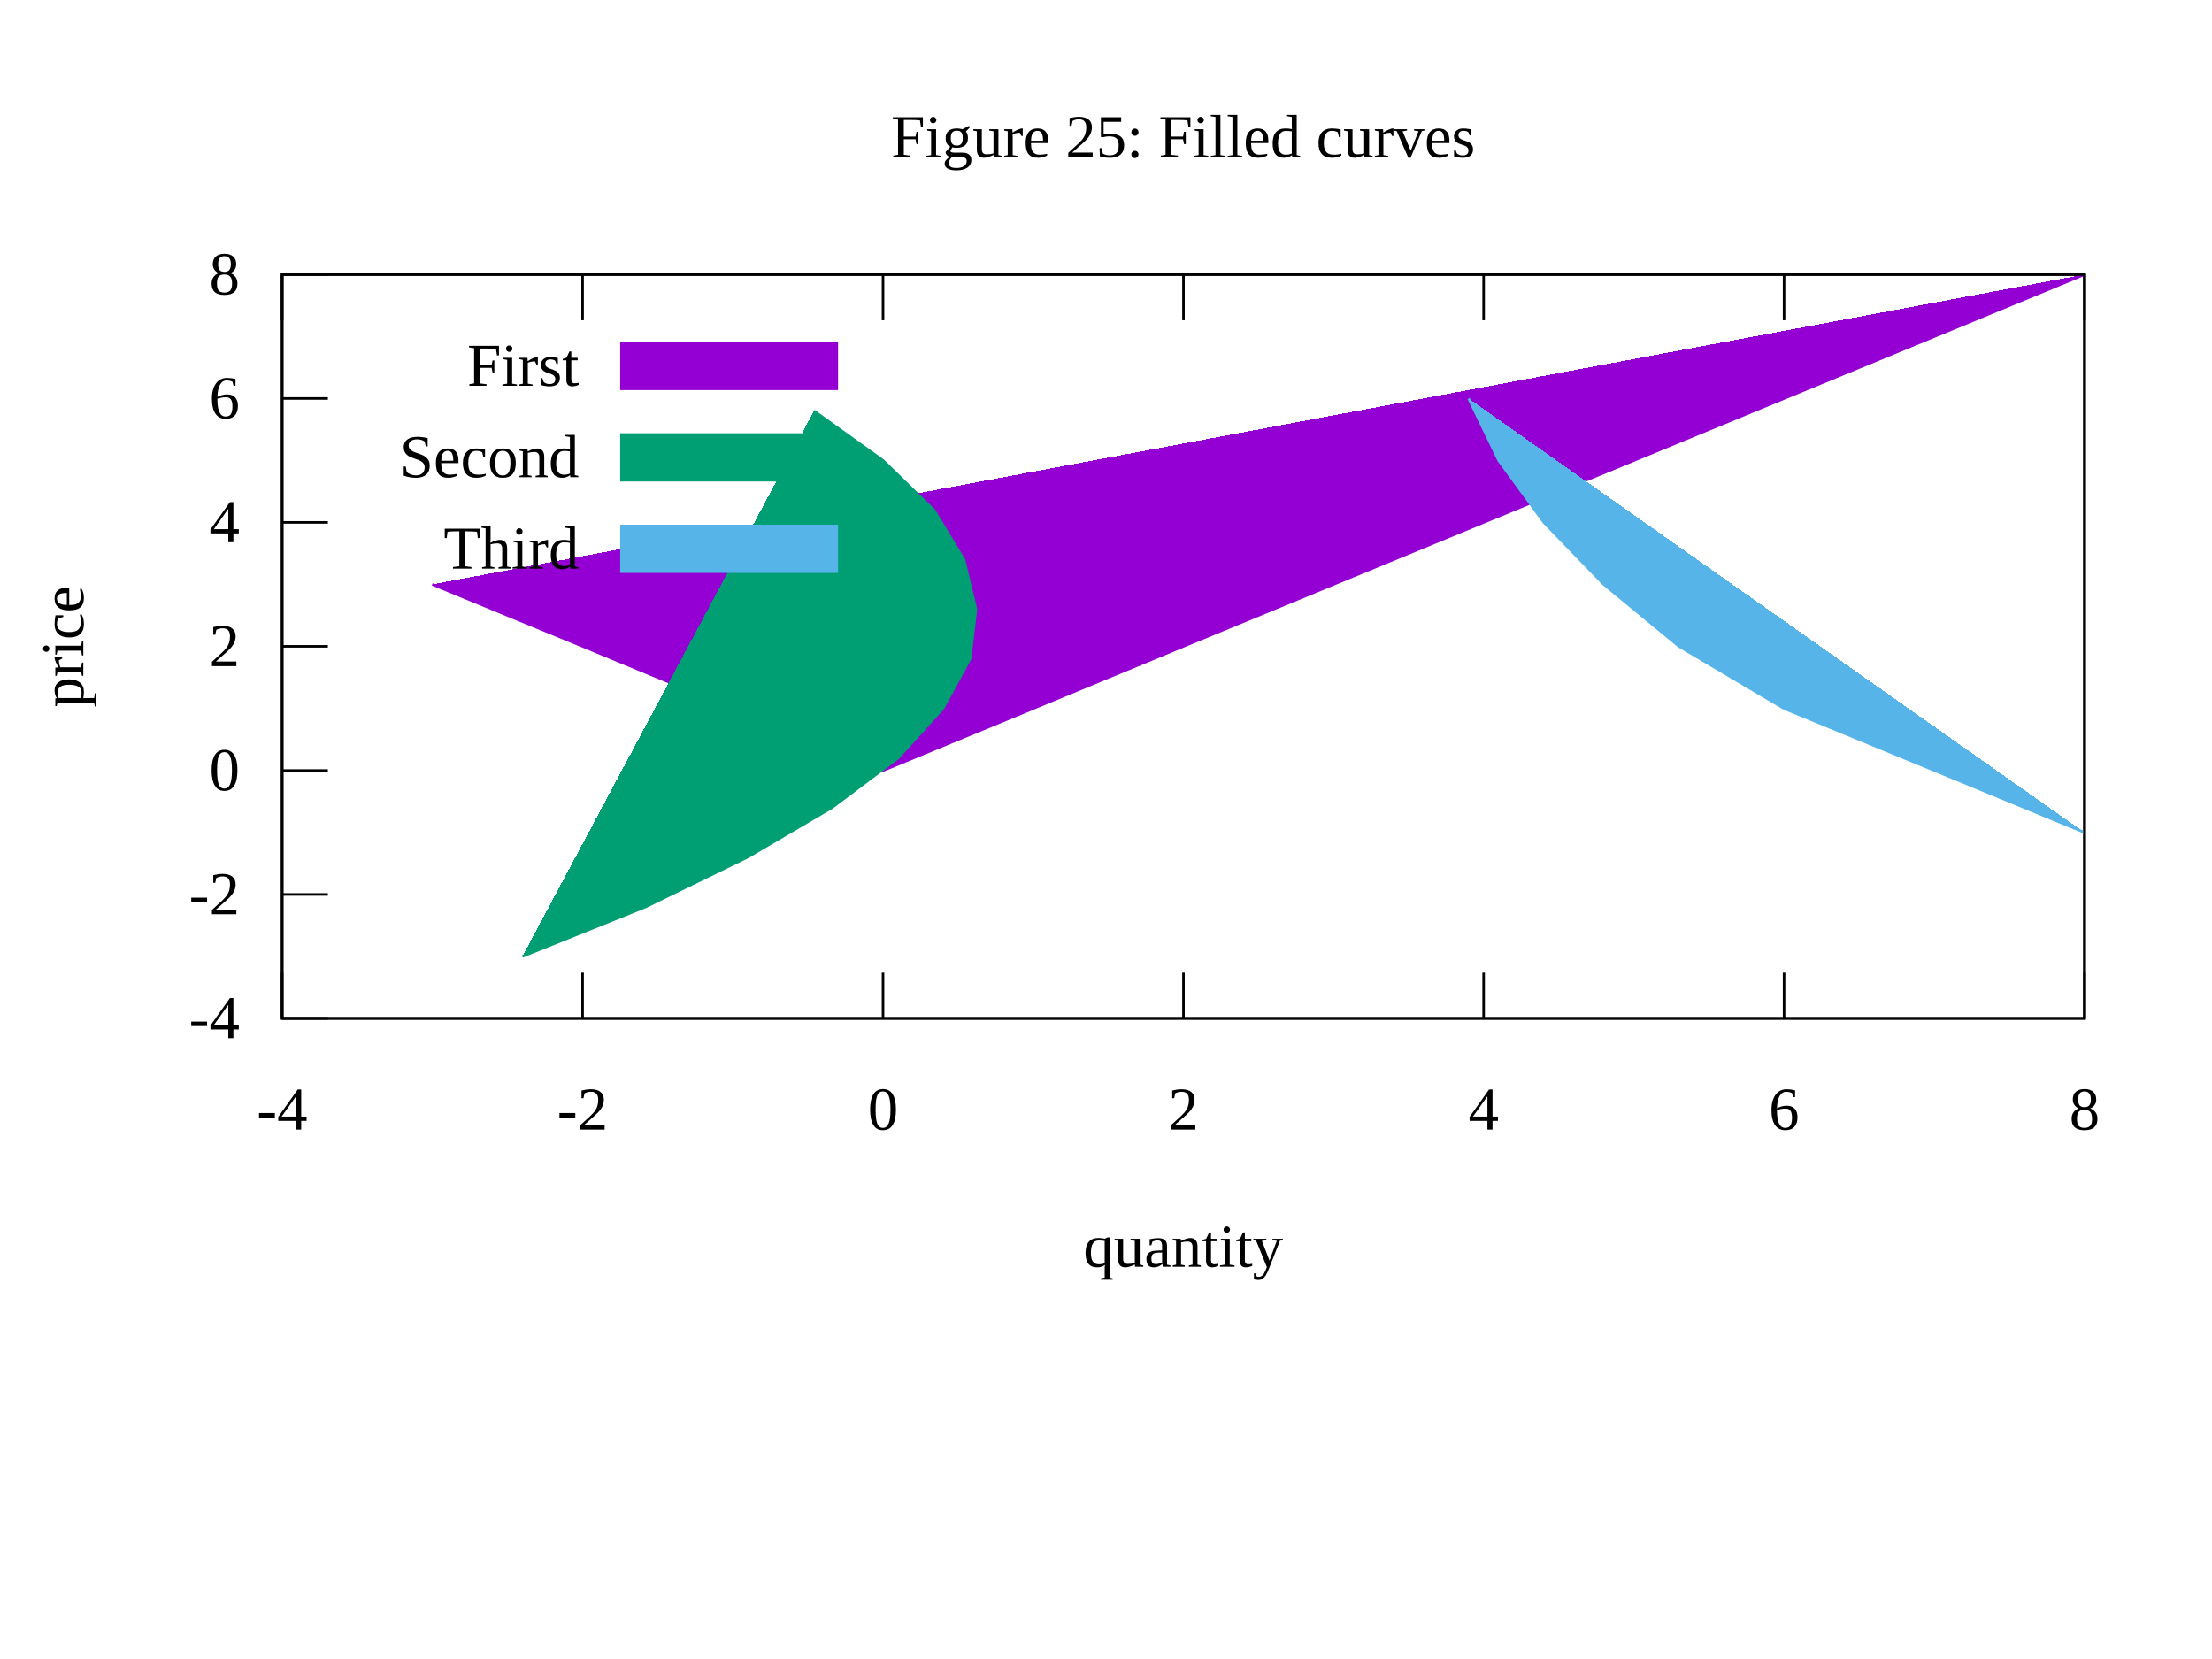
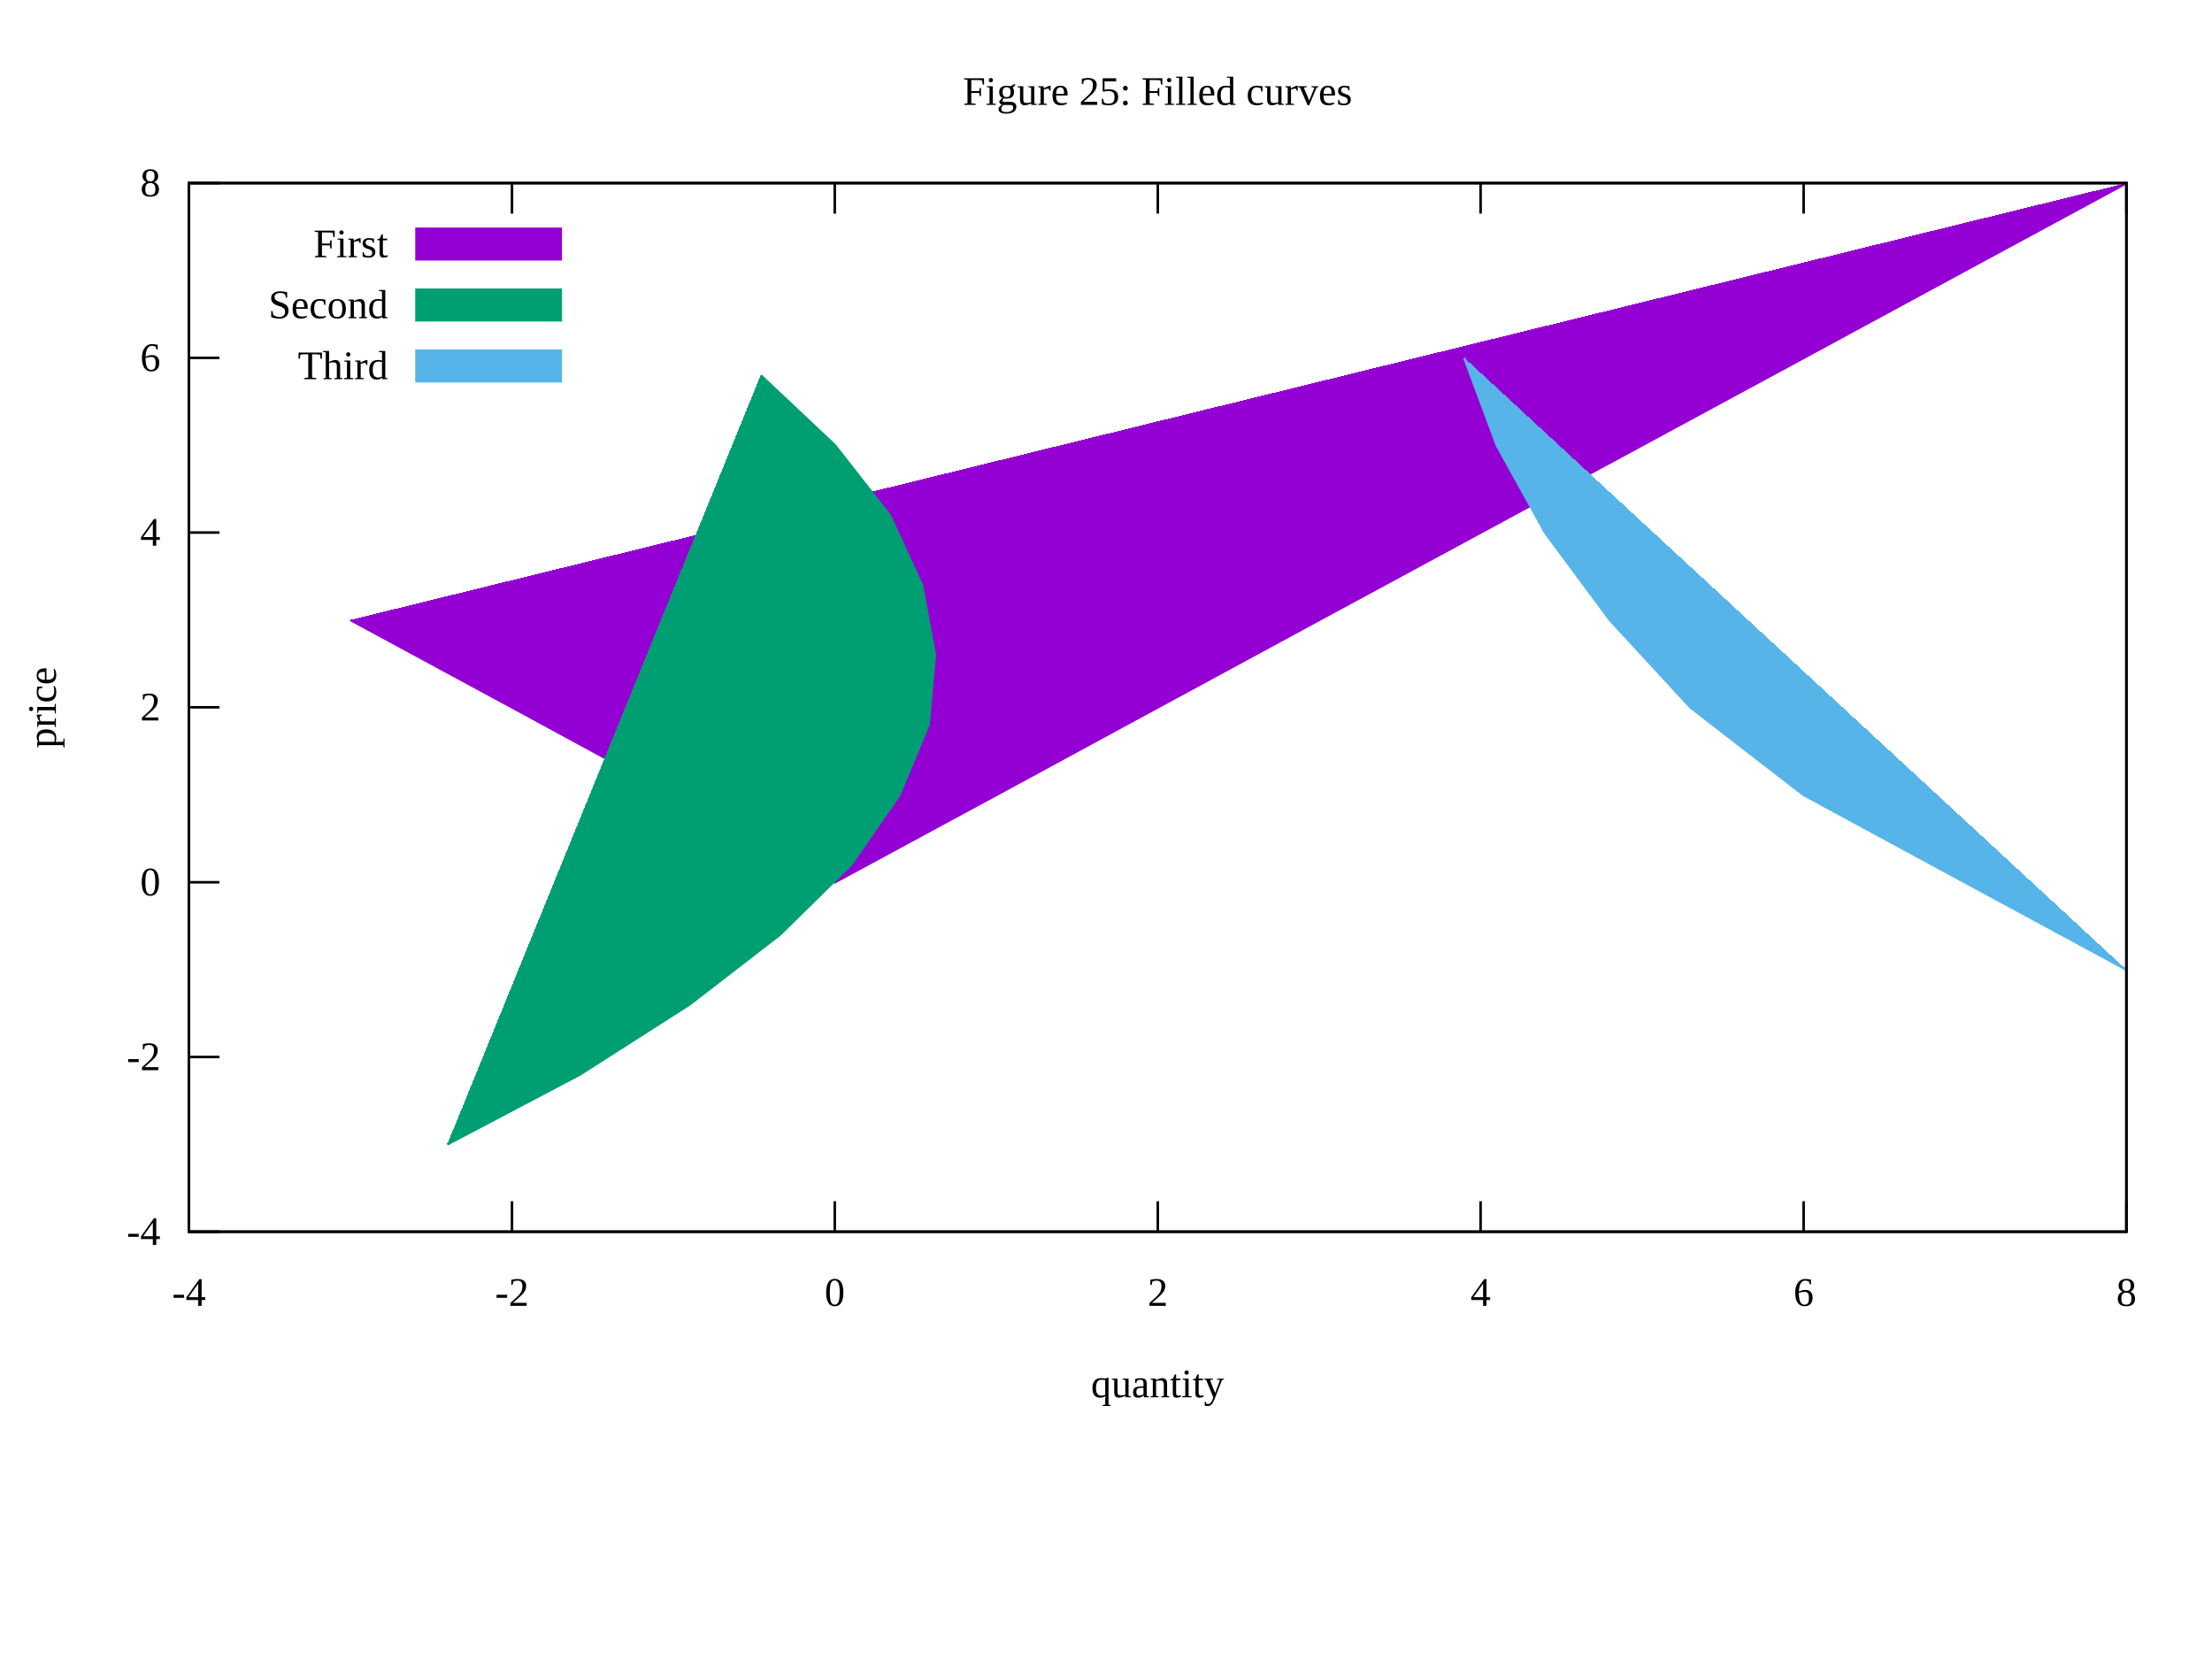
<svg xmlns="http://www.w3.org/2000/svg" xmlns:xlink="http://www.w3.org/1999/xlink" width="871" height="653" viewBox="0 0 871 653">
  <g id="gnuplot_canvas">
    <rect x="0" y="0" width="871" height="653" fill="none" />
    <defs>
      <circle id="gpDot" r="0.5" stroke-width="0.5" />
-       <path id="gpPt0" stroke-width="0.111" stroke="currentColor" d="M-1,0 h2 M0,-1 v2" />
-       <path id="gpPt1" stroke-width="0.111" stroke="currentColor" d="M-1,-1 L1,1 M1,-1 L-1,1" />
-       <path id="gpPt2" stroke-width="0.111" stroke="currentColor" d="M-1,0 L1,0 M0,-1 L0,1 M-1,-1 L1,1 M-1,1 L1,-1" />
-       <rect id="gpPt3" stroke-width="0.111" stroke="currentColor" x="-1" y="-1" width="2" height="2" />
-       <rect id="gpPt4" stroke-width="0.111" stroke="currentColor" fill="currentColor" x="-1" y="-1" width="2" height="2" />
-       <circle id="gpPt5" stroke-width="0.111" stroke="currentColor" cx="0" cy="0" r="1" />
+       <path id="gpPt0" stroke-width="0.167" stroke="currentColor" d="M-1,0 h2 M0,-1 v2" />
+       <path id="gpPt1" stroke-width="0.167" stroke="currentColor" d="M-1,-1 L1,1 M1,-1 L-1,1" />
+       <path id="gpPt2" stroke-width="0.167" stroke="currentColor" d="M-1,0 L1,0 M0,-1 L0,1 M-1,-1 L1,1 M-1,1 L1,-1" />
+       <rect id="gpPt3" stroke-width="0.167" stroke="currentColor" x="-1" y="-1" width="2" height="2" />
+       <rect id="gpPt4" stroke-width="0.167" stroke="currentColor" fill="currentColor" x="-1" y="-1" width="2" height="2" />
+       <circle id="gpPt5" stroke-width="0.167" stroke="currentColor" cx="0" cy="0" r="1" />
      <use xlink:href="#gpPt5" id="gpPt6" fill="currentColor" stroke="none" />
-       <path id="gpPt7" stroke-width="0.111" stroke="currentColor" d="M0,-1.33 L-1.33,0.67 L1.33,0.67 z" />
+       <path id="gpPt7" stroke-width="0.167" stroke="currentColor" d="M0,-1.33 L-1.33,0.67 L1.33,0.67 z" />
      <use xlink:href="#gpPt7" id="gpPt8" fill="currentColor" stroke="none" />
      <use xlink:href="#gpPt7" id="gpPt9" stroke="currentColor" transform="rotate(180)" />
      <use xlink:href="#gpPt9" id="gpPt10" fill="currentColor" stroke="none" />
      <use xlink:href="#gpPt3" id="gpPt11" stroke="currentColor" transform="rotate(45)" />
      <use xlink:href="#gpPt11" id="gpPt12" fill="currentColor" stroke="none" />
-       <path id="gpPt13" stroke-width="0.111" stroke="currentColor" d="M0,1.330 L1.265,0.411 L0.782,-1.067 L-0.782,-1.076 L-1.265,0.411 z" />
+       <path id="gpPt13" stroke-width="0.167" stroke="currentColor" d="M0,1.330 L1.265,0.411 L0.782,-1.067 L-0.782,-1.076 L-1.265,0.411 z" />
      <use xlink:href="#gpPt13" id="gpPt14" fill="currentColor" stroke="none" />
      <filter id="textbox" filterUnits="objectBoundingBox" x="0" y="0" height="1" width="1">
        <feFlood flood-color="white" flood-opacity="1" result="bgnd" />
        <feComposite in="SourceGraphic" in2="bgnd" operator="atop" />
      </filter>
      <filter id="greybox" filterUnits="objectBoundingBox" x="0" y="0" height="1" width="1">
        <feFlood flood-color="lightgrey" flood-opacity="1" result="grey" />
        <feComposite in="SourceGraphic" in2="grey" operator="atop" />
      </filter>
    </defs>
    <g fill="none" color="white" stroke="currentColor" stroke-width="1.00" stroke-linecap="butt" stroke-linejoin="miter">
</g>
    <g fill="none" color="black" stroke="currentColor" stroke-width="1.00" stroke-linecap="butt" stroke-linejoin="miter">
-       <path stroke="black" d="M111.1,401.0 L129.1,401.0  " />
-       <g transform="translate(94.4,408.8)" stroke="none" fill="black" font-family="Times New Roman" font-size="24.00" text-anchor="end">
+       <path stroke="black" d="M74.4,485.0 L86.4,485.0  " />
+       <g transform="translate(63.2,490.2)" stroke="none" fill="black" font-family="Times New Roman" font-size="16.00" text-anchor="end">
        <text>
          <tspan font-family="Times New Roman">-4</tspan>
        </text>
      </g>
    </g>
    <g fill="none" color="black" stroke="currentColor" stroke-width="1.00" stroke-linecap="butt" stroke-linejoin="miter">
-       <path stroke="black" d="M111.1,352.2 L129.1,352.2  " />
-       <g transform="translate(94.4,360.0)" stroke="none" fill="black" font-family="Times New Roman" font-size="24.00" text-anchor="end">
+       <path stroke="black" d="M74.4,416.2 L86.4,416.2  " />
+       <g transform="translate(63.2,421.4)" stroke="none" fill="black" font-family="Times New Roman" font-size="16.00" text-anchor="end">
        <text>
          <tspan font-family="Times New Roman">-2</tspan>
        </text>
      </g>
    </g>
    <g fill="none" color="black" stroke="currentColor" stroke-width="1.00" stroke-linecap="butt" stroke-linejoin="miter">
-       <path stroke="black" d="M111.1,303.4 L129.1,303.4  " />
-       <g transform="translate(94.4,311.2)" stroke="none" fill="black" font-family="Times New Roman" font-size="24.00" text-anchor="end">
+       <path stroke="black" d="M74.4,347.4 L86.4,347.4  " />
+       <g transform="translate(63.2,352.6)" stroke="none" fill="black" font-family="Times New Roman" font-size="16.00" text-anchor="end">
        <text>
          <tspan font-family="Times New Roman"> 0</tspan>
        </text>
      </g>
    </g>
    <g fill="none" color="black" stroke="currentColor" stroke-width="1.00" stroke-linecap="butt" stroke-linejoin="miter">
-       <path stroke="black" d="M111.1,254.5 L129.1,254.5  " />
-       <g transform="translate(94.4,262.3)" stroke="none" fill="black" font-family="Times New Roman" font-size="24.00" text-anchor="end">
+       <path stroke="black" d="M74.4,278.5 L86.4,278.5  " />
+       <g transform="translate(63.2,283.7)" stroke="none" fill="black" font-family="Times New Roman" font-size="16.00" text-anchor="end">
        <text>
          <tspan font-family="Times New Roman"> 2</tspan>
        </text>
      </g>
    </g>
    <g fill="none" color="black" stroke="currentColor" stroke-width="1.00" stroke-linecap="butt" stroke-linejoin="miter">
-       <path stroke="black" d="M111.1,205.7 L129.1,205.7  " />
-       <g transform="translate(94.4,213.5)" stroke="none" fill="black" font-family="Times New Roman" font-size="24.00" text-anchor="end">
+       <path stroke="black" d="M74.4,209.7 L86.4,209.7  " />
+       <g transform="translate(63.2,214.9)" stroke="none" fill="black" font-family="Times New Roman" font-size="16.00" text-anchor="end">
        <text>
          <tspan font-family="Times New Roman"> 4</tspan>
        </text>
      </g>
    </g>
    <g fill="none" color="black" stroke="currentColor" stroke-width="1.00" stroke-linecap="butt" stroke-linejoin="miter">
-       <path stroke="black" d="M111.1,156.9 L129.1,156.9  " />
-       <g transform="translate(94.4,164.7)" stroke="none" fill="black" font-family="Times New Roman" font-size="24.00" text-anchor="end">
+       <path stroke="black" d="M74.4,140.9 L86.4,140.9  " />
+       <g transform="translate(63.2,146.1)" stroke="none" fill="black" font-family="Times New Roman" font-size="16.00" text-anchor="end">
        <text>
          <tspan font-family="Times New Roman"> 6</tspan>
        </text>
      </g>
    </g>
    <g fill="none" color="black" stroke="currentColor" stroke-width="1.00" stroke-linecap="butt" stroke-linejoin="miter">
-       <path stroke="black" d="M111.1,108.1 L129.1,108.1  " />
-       <g transform="translate(94.4,115.9)" stroke="none" fill="black" font-family="Times New Roman" font-size="24.00" text-anchor="end">
+       <path stroke="black" d="M74.4,72.1 L86.4,72.1  " />
+       <g transform="translate(63.2,77.3)" stroke="none" fill="black" font-family="Times New Roman" font-size="16.00" text-anchor="end">
        <text>
          <tspan font-family="Times New Roman"> 8</tspan>
        </text>
      </g>
    </g>
    <g fill="none" color="black" stroke="currentColor" stroke-width="1.00" stroke-linecap="butt" stroke-linejoin="miter">
-       <path stroke="black" d="M111.1,401.0 L111.1,383.0 M111.1,108.1 L111.1,126.1  " />
-       <g transform="translate(111.1,444.8)" stroke="none" fill="black" font-family="Times New Roman" font-size="24.00" text-anchor="middle">
+       <path stroke="black" d="M74.4,485.0 L74.4,473.0 M74.4,72.1 L74.4,84.1  " />
+       <g transform="translate(74.4,514.2)" stroke="none" fill="black" font-family="Times New Roman" font-size="16.00" text-anchor="middle">
        <text>
          <tspan font-family="Times New Roman">-4</tspan>
        </text>
      </g>
    </g>
    <g fill="none" color="black" stroke="currentColor" stroke-width="1.00" stroke-linecap="butt" stroke-linejoin="miter">
-       <path stroke="black" d="M229.4,401.0 L229.4,383.0 M229.4,108.1 L229.4,126.1  " />
-       <g transform="translate(229.4,444.8)" stroke="none" fill="black" font-family="Times New Roman" font-size="24.00" text-anchor="middle">
+       <path stroke="black" d="M201.6,485.0 L201.6,473.0 M201.6,72.1 L201.6,84.1  " />
+       <g transform="translate(201.6,514.2)" stroke="none" fill="black" font-family="Times New Roman" font-size="16.00" text-anchor="middle">
        <text>
          <tspan font-family="Times New Roman">-2</tspan>
        </text>
      </g>
    </g>
    <g fill="none" color="black" stroke="currentColor" stroke-width="1.00" stroke-linecap="butt" stroke-linejoin="miter">
-       <path stroke="black" d="M347.7,401.0 L347.7,383.0 M347.7,108.1 L347.7,126.1  " />
-       <g transform="translate(347.7,444.8)" stroke="none" fill="black" font-family="Times New Roman" font-size="24.00" text-anchor="middle">
+       <path stroke="black" d="M328.7,485.0 L328.7,473.0 M328.7,72.1 L328.7,84.1  " />
+       <g transform="translate(328.7,514.2)" stroke="none" fill="black" font-family="Times New Roman" font-size="16.00" text-anchor="middle">
        <text>
          <tspan font-family="Times New Roman"> 0</tspan>
        </text>
      </g>
    </g>
    <g fill="none" color="black" stroke="currentColor" stroke-width="1.00" stroke-linecap="butt" stroke-linejoin="miter">
-       <path stroke="black" d="M466.0,401.0 L466.0,383.0 M466.0,108.1 L466.0,126.1  " />
-       <g transform="translate(466.0,444.8)" stroke="none" fill="black" font-family="Times New Roman" font-size="24.00" text-anchor="middle">
+       <path stroke="black" d="M455.9,485.0 L455.9,473.0 M455.9,72.1 L455.9,84.1  " />
+       <g transform="translate(455.9,514.2)" stroke="none" fill="black" font-family="Times New Roman" font-size="16.00" text-anchor="middle">
        <text>
          <tspan font-family="Times New Roman"> 2</tspan>
        </text>
      </g>
    </g>
    <g fill="none" color="black" stroke="currentColor" stroke-width="1.00" stroke-linecap="butt" stroke-linejoin="miter">
-       <path stroke="black" d="M584.2,401.0 L584.2,383.0 M584.2,108.1 L584.2,126.1  " />
-       <g transform="translate(584.2,444.8)" stroke="none" fill="black" font-family="Times New Roman" font-size="24.00" text-anchor="middle">
+       <path stroke="black" d="M583.0,485.0 L583.0,473.0 M583.0,72.1 L583.0,84.1  " />
+       <g transform="translate(583.0,514.2)" stroke="none" fill="black" font-family="Times New Roman" font-size="16.00" text-anchor="middle">
        <text>
          <tspan font-family="Times New Roman"> 4</tspan>
        </text>
      </g>
    </g>
    <g fill="none" color="black" stroke="currentColor" stroke-width="1.00" stroke-linecap="butt" stroke-linejoin="miter">
-       <path stroke="black" d="M702.5,401.0 L702.5,383.0 M702.5,108.1 L702.5,126.1  " />
-       <g transform="translate(702.5,444.8)" stroke="none" fill="black" font-family="Times New Roman" font-size="24.00" text-anchor="middle">
+       <path stroke="black" d="M710.2,485.0 L710.2,473.0 M710.2,72.1 L710.2,84.1  " />
+       <g transform="translate(710.2,514.2)" stroke="none" fill="black" font-family="Times New Roman" font-size="16.00" text-anchor="middle">
        <text>
          <tspan font-family="Times New Roman"> 6</tspan>
        </text>
      </g>
    </g>
    <g fill="none" color="black" stroke="currentColor" stroke-width="1.00" stroke-linecap="butt" stroke-linejoin="miter">
-       <path stroke="black" d="M820.8,401.0 L820.8,383.0 M820.8,108.1 L820.8,126.1  " />
-       <g transform="translate(820.8,444.8)" stroke="none" fill="black" font-family="Times New Roman" font-size="24.00" text-anchor="middle">
+       <path stroke="black" d="M837.3,485.0 L837.3,473.0 M837.3,72.1 L837.3,84.1  " />
+       <g transform="translate(837.3,514.2)" stroke="none" fill="black" font-family="Times New Roman" font-size="16.00" text-anchor="middle">
        <text>
          <tspan font-family="Times New Roman"> 8</tspan>
        </text>
      </g>
    </g>
    <g fill="none" color="black" stroke="currentColor" stroke-width="1.00" stroke-linecap="butt" stroke-linejoin="miter">
</g>
    <g fill="none" color="black" stroke="currentColor" stroke-width="1.00" stroke-linecap="butt" stroke-linejoin="miter">
-       <path stroke="black" d="M111.1,108.1 L111.1,401.0 L820.8,401.0 L820.8,108.1 L111.1,108.1 Z  " />
-     </g>
-     <g fill="none" color="black" stroke="currentColor" stroke-width="1.00" stroke-linecap="butt" stroke-linejoin="miter">
-       <g transform="translate(32.8,254.6) rotate(270)" stroke="none" fill="black" font-family="Times New Roman" font-size="24.00" text-anchor="middle">
+       <path stroke="black" d="M74.4,72.1 L74.4,485.0 L837.3,485.0 L837.3,72.1 L74.4,72.1 Z  " />
+     </g>
+     <g fill="none" color="black" stroke="currentColor" stroke-width="1.00" stroke-linecap="butt" stroke-linejoin="miter">
+       <g transform="translate(22.0,278.6) rotate(270)" stroke="none" fill="black" font-family="Times New Roman" font-size="16.00" text-anchor="middle">
        <text>
          <tspan font-family="Times New Roman">price</tspan>
        </text>
      </g>
    </g>
    <g fill="none" color="black" stroke="currentColor" stroke-width="1.00" stroke-linecap="butt" stroke-linejoin="miter">
-       <g transform="translate(465.9,498.8)" stroke="none" fill="black" font-family="Times New Roman" font-size="24.00" text-anchor="middle">
+       <g transform="translate(455.8,550.2)" stroke="none" fill="black" font-family="Times New Roman" font-size="16.00" text-anchor="middle">
        <text>
          <tspan font-family="Times New Roman">quantity</tspan>
        </text>
      </g>
    </g>
    <g fill="none" color="black" stroke="currentColor" stroke-width="1.00" stroke-linecap="butt" stroke-linejoin="miter">
-       <g transform="translate(465.9,61.9)" stroke="none" fill="black" font-family="Times New Roman" font-size="24.00" text-anchor="middle">
+       <g transform="translate(455.8,41.3)" stroke="none" fill="black" font-family="Times New Roman" font-size="16.00" text-anchor="middle">
        <text>
          <tspan font-family="Times New Roman">Figure 25: Filled curves</tspan>
        </text>
      </g>
    </g>
    <g id="gnuplot_plot_1">
      <g fill="none" color="black" stroke="currentColor" stroke-width="1.00" stroke-linecap="butt" stroke-linejoin="miter">
-         <g transform="translate(228.0,151.9)" stroke="none" fill="black" font-family="Times New Roman" font-size="24.00" text-anchor="end">
+         <g transform="translate(152.8,101.3)" stroke="none" fill="black" font-family="Times New Roman" font-size="16.00" text-anchor="end">
          <text>
            <tspan font-family="Times New Roman">First</tspan>
          </text>
        </g>
      </g>
      <g fill="none" color="black" stroke="currentColor" stroke-width="1.00" stroke-linecap="butt" stroke-linejoin="miter">
        <g stroke="none" shape-rendering="crispEdges">
-           <polygon fill="rgb(148,   0, 211)" points="244.7,153.1 329.5,153.1 329.5,135.1 244.7,135.1 " />
-         </g>
-         <path stroke="rgb(148,   0, 211)" d="M244.7,153.1 L329.5,153.1 L329.5,135.1 L244.7,135.1 L244.7,153.1 Z  " />
-       </g>
-       <g fill="none" color="black" stroke="currentColor" stroke-width="1.00" stroke-linecap="butt" stroke-linejoin="miter">
-         <g stroke="none" shape-rendering="crispEdges">
-           <polygon fill="rgb(148,   0, 211)" points="170.2,230.1 229.4,254.5 288.5,279.0 347.7,303.4 406.8,279.0 466.0,254.5 525.1,230.1 584.2,205.7 643.4,181.3 702.5,156.9 761.7,132.5 820.8,108.1 " />
-           <polygon fill="rgb(148,   0, 211)" points="170.2,230.1 " />
-         </g>
-         <path stroke="rgb(148,   0, 211)" d="M170.2,230.1 L229.4,254.5 L288.5,279.0 L347.7,303.4 L406.8,279.0 L466.0,254.5 L525.1,230.1 L584.2,205.7   L643.4,181.3 L702.5,156.9 L761.7,132.5 L820.8,108.1 M170.2,230.1  " />
+           <polygon fill="rgb(148,   0, 211)" points="164.0,102.1 220.8,102.1 220.8,90.1 164.0,90.1 " />
+         </g>
+         <path stroke="rgb(148,   0, 211)" d="M164.0,102.1 L220.8,102.1 L220.8,90.1 L164.0,90.1 L164.0,102.1 Z  " />
+       </g>
+       <g fill="none" color="black" stroke="currentColor" stroke-width="1.00" stroke-linecap="butt" stroke-linejoin="miter">
+         <g stroke="none" shape-rendering="crispEdges">
+           <polygon fill="rgb(148,   0, 211)" points="138.0,244.1 201.6,278.5 265.1,313.0 328.7,347.4 392.3,313.0 455.9,278.5 519.4,244.1 583.0,209.7 646.6,175.3 710.2,140.9 773.7,106.5 837.3,72.1 " />
+           <polygon fill="rgb(148,   0, 211)" points="138.0,244.1 " />
+         </g>
+         <path stroke="rgb(148,   0, 211)" d="M138.0,244.1 L201.6,278.5 L265.1,313.0 L328.7,347.4 L392.3,313.0 L455.9,278.5 L519.4,244.1 L583.0,209.7   L646.6,175.3 L710.2,140.9 L773.7,106.5 L837.3,72.1 M138.0,244.1  " />
      </g>
    </g>
    <g id="gnuplot_plot_2">
      <g fill="none" color="black" stroke="currentColor" stroke-width="1.00" stroke-linecap="butt" stroke-linejoin="miter">
-         <g transform="translate(228.0,187.9)" stroke="none" fill="black" font-family="Times New Roman" font-size="24.00" text-anchor="end">
+         <g transform="translate(152.8,125.3)" stroke="none" fill="black" font-family="Times New Roman" font-size="16.00" text-anchor="end">
          <text>
            <tspan font-family="Times New Roman">Second</tspan>
          </text>
        </g>
      </g>
      <g fill="none" color="black" stroke="currentColor" stroke-width="1.00" stroke-linecap="butt" stroke-linejoin="miter">
        <g stroke="none" shape-rendering="crispEdges">
-           <polygon fill="rgb(  0, 158, 115)" points="244.7,189.1 329.5,189.1 329.5,171.1 244.7,171.1 " />
-         </g>
-         <path stroke="rgb(  0, 158, 115)" d="M244.7,189.1 L329.5,189.1 L329.5,171.1 L244.7,171.1 L244.7,189.1 Z  " />
-       </g>
-       <g fill="none" color="black" stroke="currentColor" stroke-width="1.00" stroke-linecap="butt" stroke-linejoin="miter">
-         <g stroke="none" shape-rendering="crispEdges">
-           <polygon fill="rgb(  0, 158, 115)" points="205.7,376.6 254.2,357.1 294.4,337.5 327.6,318.0 353.6,298.5 371.3,279.0 382.0,259.4 384.3,239.9 379.6,220.4 367.8,200.9 347.7,181.3 320.5,161.8 " />
-           <polygon fill="rgb(  0, 158, 115)" points="205.7,376.6 " />
-         </g>
-         <path stroke="rgb(  0, 158, 115)" d="M205.7,376.6 L254.2,357.1 L294.4,337.5 L327.6,318.0 L353.6,298.5 L371.3,279.0 L382.0,259.4 L384.3,239.9   L379.6,220.4 L367.8,200.9 L347.7,181.3 L320.5,161.8 M205.7,376.6  " />
+           <polygon fill="rgb(  0, 158, 115)" points="164.0,126.1 220.8,126.1 220.8,114.1 164.0,114.1 " />
+         </g>
+         <path stroke="rgb(  0, 158, 115)" d="M164.0,126.1 L220.8,126.1 L220.8,114.1 L164.0,114.1 L164.0,126.1 Z  " />
+       </g>
+       <g fill="none" color="black" stroke="currentColor" stroke-width="1.00" stroke-linecap="butt" stroke-linejoin="miter">
+         <g stroke="none" shape-rendering="crispEdges">
+           <polygon fill="rgb(  0, 158, 115)" points="176.1,450.6 228.3,423.1 271.5,395.5 307.1,368.0 335.1,340.5 354.1,313.0 365.6,285.4 368.1,257.9 363.0,230.4 350.3,202.9 328.7,175.3 299.5,147.8 " />
+           <polygon fill="rgb(  0, 158, 115)" points="176.1,450.6 " />
+         </g>
+         <path stroke="rgb(  0, 158, 115)" d="M176.1,450.6 L228.3,423.1 L271.5,395.5 L307.1,368.0 L335.1,340.5 L354.1,313.0 L365.6,285.4 L368.1,257.9   L363.0,230.4 L350.3,202.9 L328.7,175.3 L299.5,147.8 M176.1,450.6  " />
      </g>
    </g>
    <g id="gnuplot_plot_3">
      <g fill="none" color="black" stroke="currentColor" stroke-width="1.00" stroke-linecap="butt" stroke-linejoin="miter">
-         <g transform="translate(228.0,223.9)" stroke="none" fill="black" font-family="Times New Roman" font-size="24.00" text-anchor="end">
+         <g transform="translate(152.8,149.3)" stroke="none" fill="black" font-family="Times New Roman" font-size="16.00" text-anchor="end">
          <text>
            <tspan font-family="Times New Roman">Third</tspan>
          </text>
        </g>
      </g>
      <g fill="none" color="black" stroke="currentColor" stroke-width="1.00" stroke-linecap="butt" stroke-linejoin="miter">
        <g stroke="none" shape-rendering="crispEdges">
-           <polygon fill="rgb( 86, 180, 233)" points="244.7,225.1 329.5,225.1 329.5,207.1 244.7,207.1 " />
-         </g>
-         <path stroke="rgb( 86, 180, 233)" d="M244.7,225.1 L329.5,225.1 L329.5,207.1 L244.7,207.1 L244.7,225.1 Z  " />
-       </g>
-       <g fill="none" color="black" stroke="currentColor" stroke-width="1.00" stroke-linecap="butt" stroke-linejoin="miter">
-         <g stroke="none" shape-rendering="crispEdges">
-           <polygon fill="rgb( 86, 180, 233)" points="820.8,327.8 761.7,303.4 702.5,279.0 661.1,254.5 631.5,230.1 607.9,205.7 590.1,181.3 578.3,156.9 " />
-           <polygon fill="rgb( 86, 180, 233)" points="820.8,327.8 " />
-         </g>
-         <path stroke="rgb( 86, 180, 233)" d="M820.8,327.8 L761.7,303.4 L702.5,279.0 L661.1,254.5 L631.5,230.1 L607.9,205.7 L590.1,181.3 L578.3,156.9   M820.8,327.8  " />
+           <polygon fill="rgb( 86, 180, 233)" points="164.0,150.1 220.8,150.1 220.8,138.1 164.0,138.1 " />
+         </g>
+         <path stroke="rgb( 86, 180, 233)" d="M164.0,150.1 L220.8,150.1 L220.8,138.1 L164.0,138.1 L164.0,150.1 Z  " />
+       </g>
+       <g fill="none" color="black" stroke="currentColor" stroke-width="1.00" stroke-linecap="butt" stroke-linejoin="miter">
+         <g stroke="none" shape-rendering="crispEdges">
+           <polygon fill="rgb( 86, 180, 233)" points="837.3,381.8 773.7,347.4 710.2,313.0 665.6,278.5 633.9,244.1 608.4,209.7 589.4,175.3 576.6,140.9 " />
+           <polygon fill="rgb( 86, 180, 233)" points="837.3,381.8 " />
+         </g>
+         <path stroke="rgb( 86, 180, 233)" d="M837.3,381.8 L773.7,347.4 L710.2,313.0 L665.6,278.5 L633.9,244.1 L608.4,209.7 L589.4,175.3 L576.6,140.9   M837.3,381.8  " />
      </g>
    </g>
    <g fill="none" color="white" stroke="rgb( 86, 180, 233)" stroke-width="2.00" stroke-linecap="butt" stroke-linejoin="miter">
</g>
    <g fill="none" color="black" stroke="currentColor" stroke-width="2.00" stroke-linecap="butt" stroke-linejoin="miter">
</g>
    <g fill="none" color="black" stroke="black" stroke-width="1.00" stroke-linecap="butt" stroke-linejoin="miter">
</g>
    <g fill="none" color="black" stroke="currentColor" stroke-width="1.00" stroke-linecap="butt" stroke-linejoin="miter">
-       <path stroke="black" d="M111.1,108.1 L111.1,401.0 L820.8,401.0 L820.8,108.1 L111.1,108.1 Z  " />
+       <path stroke="black" d="M74.4,72.1 L74.4,485.0 L837.3,485.0 L837.3,72.1 L74.4,72.1 Z  " />
    </g>
    <g fill="none" color="black" stroke="currentColor" stroke-width="1.00" stroke-linecap="butt" stroke-linejoin="miter">
</g>
  </g>
</svg>
